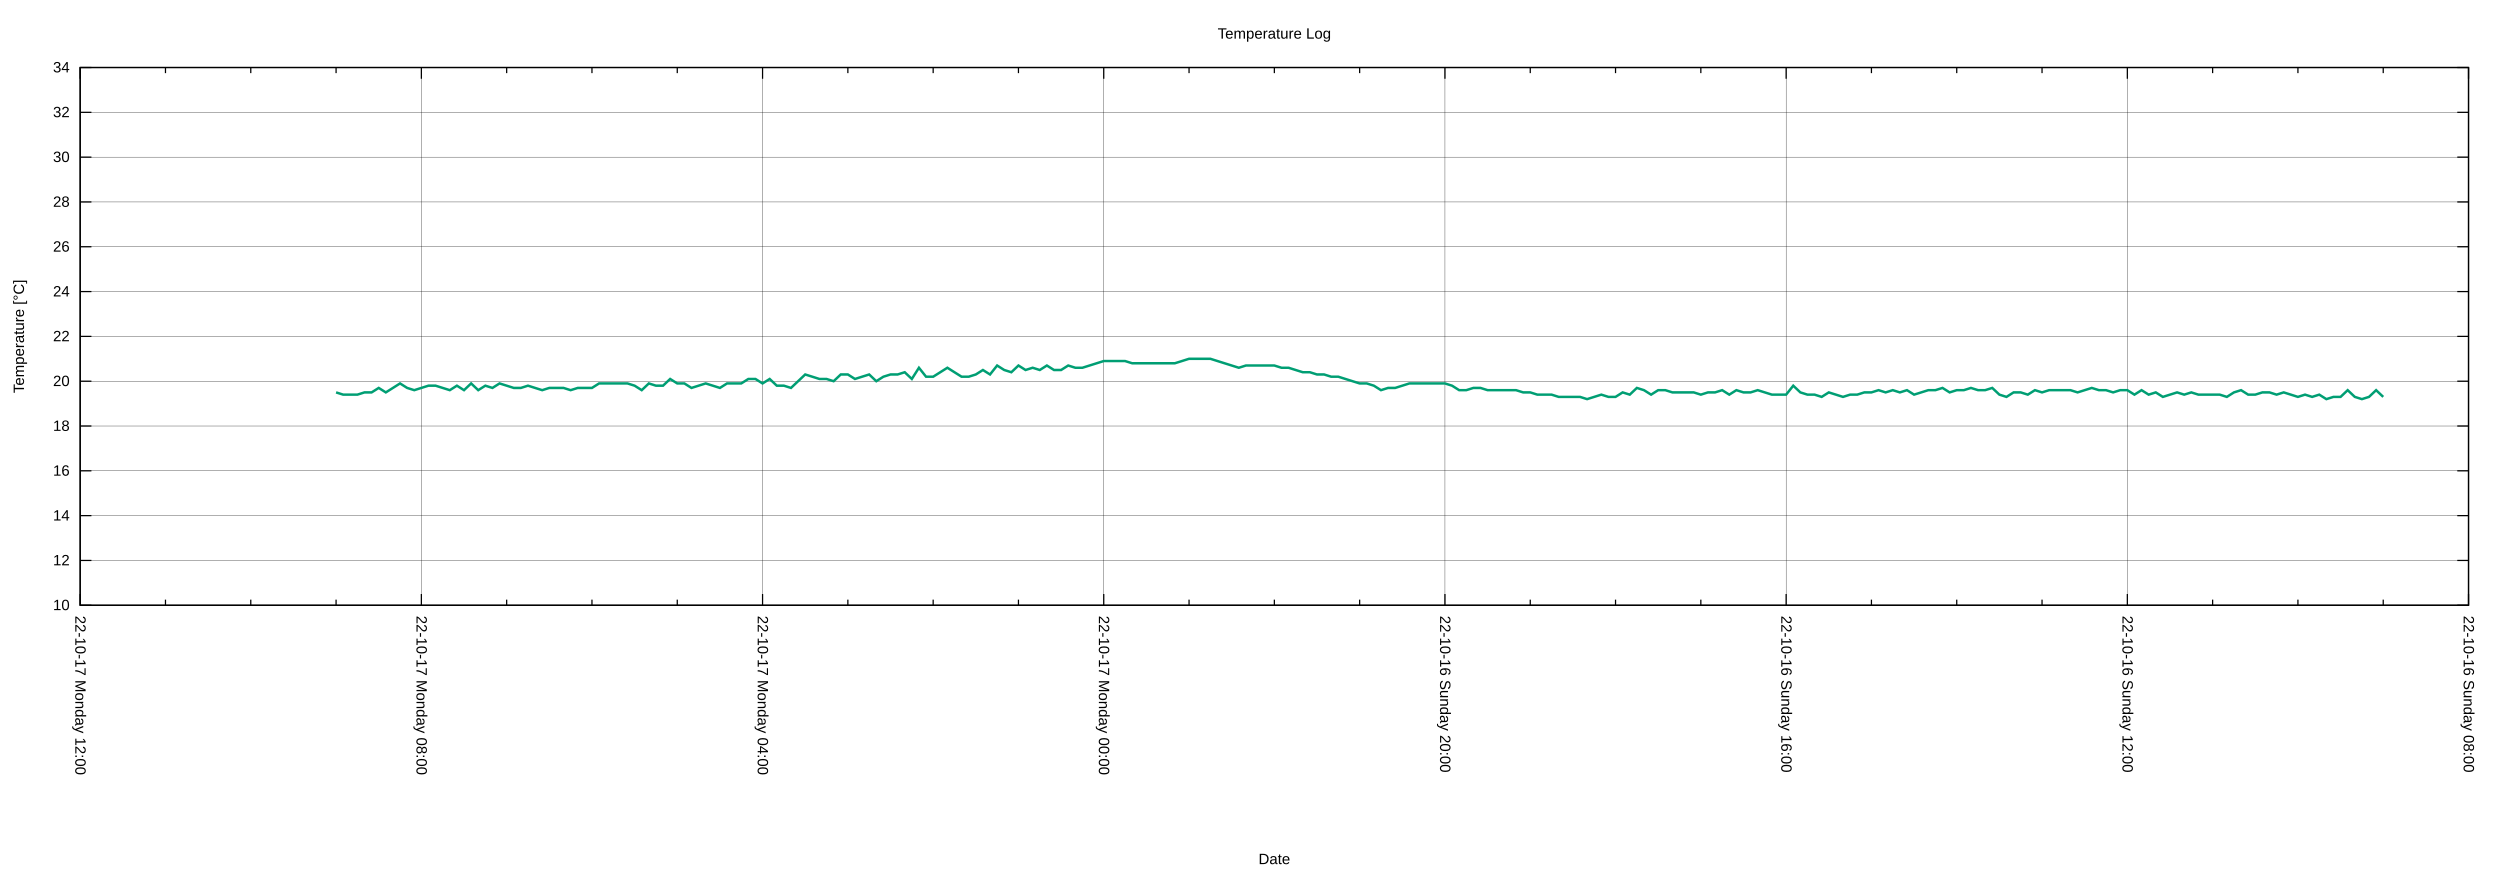
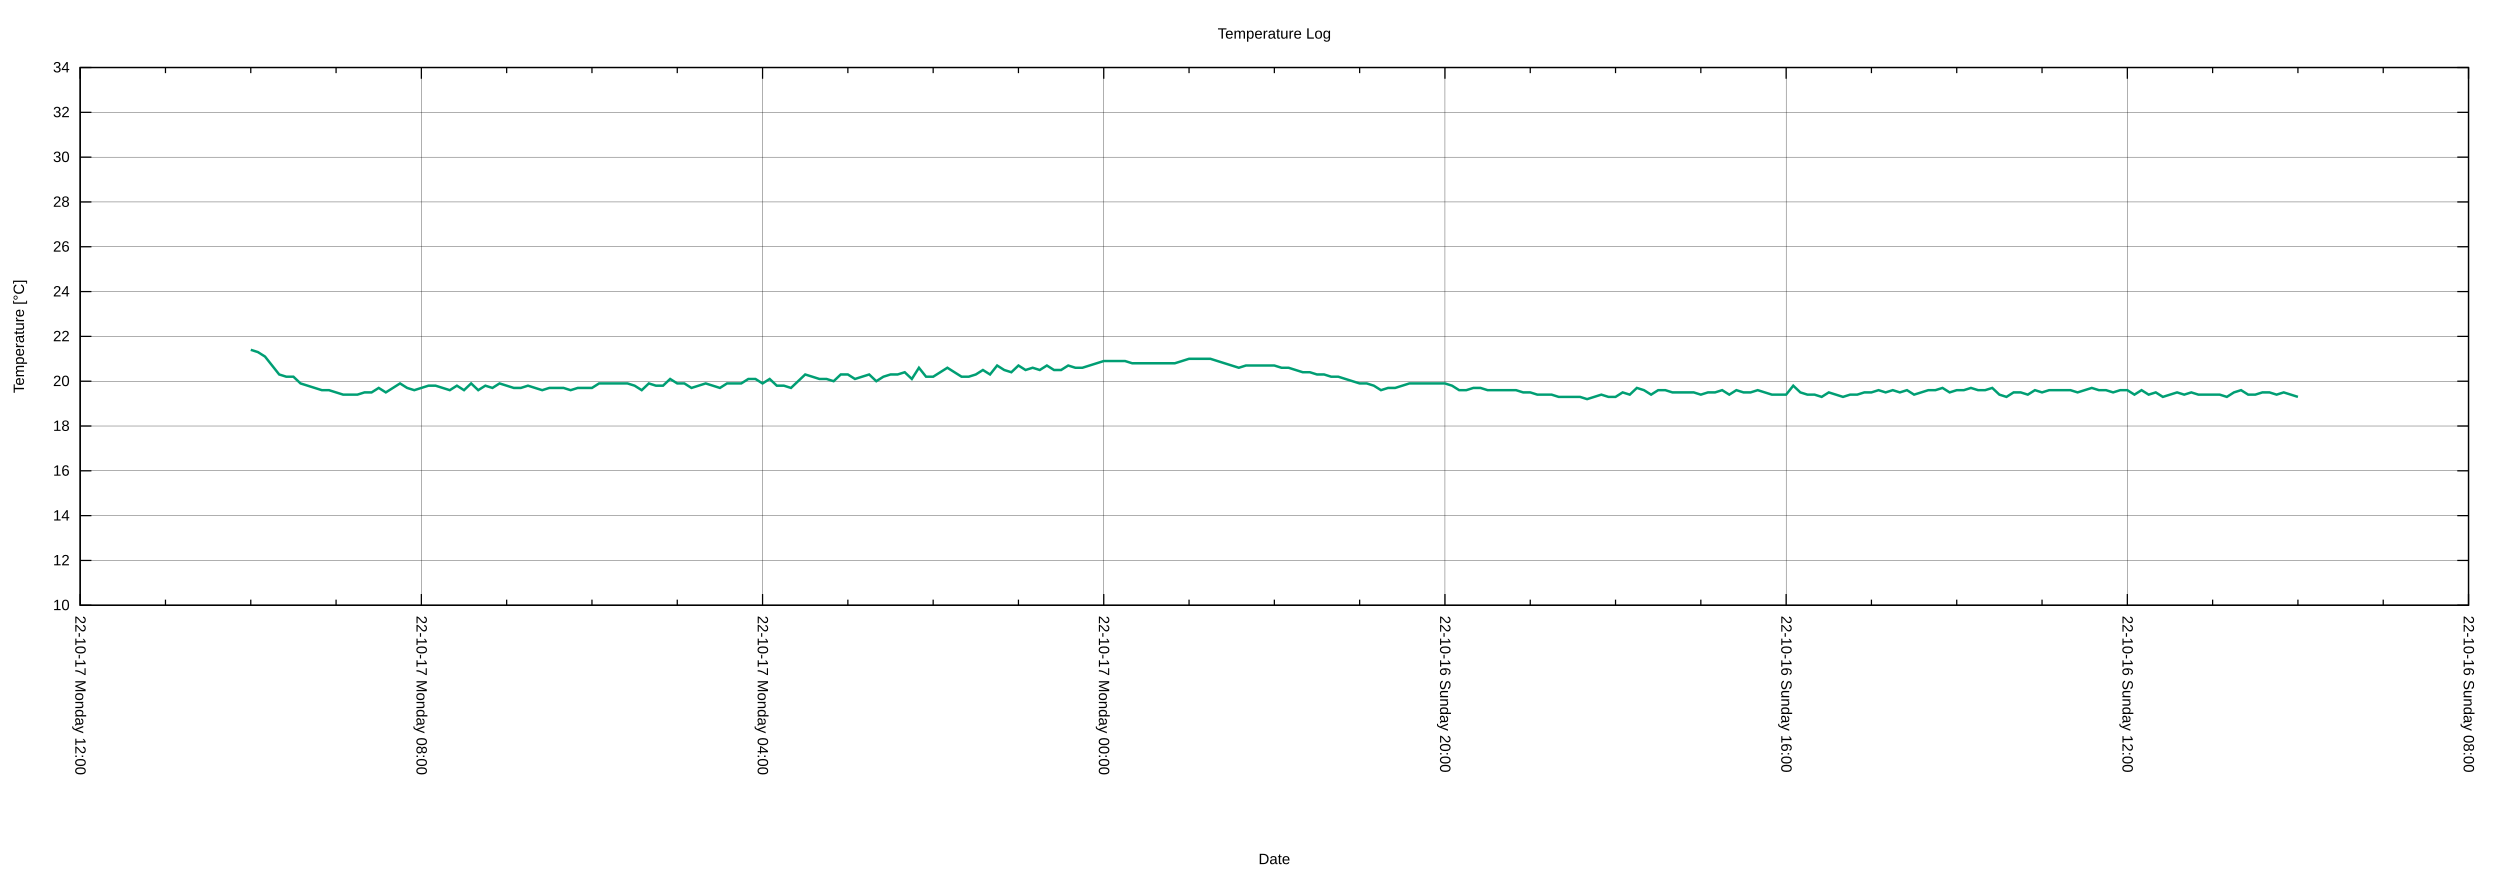
<svg xmlns="http://www.w3.org/2000/svg" xmlns:xlink="http://www.w3.org/1999/xlink" width="2000" height="700" viewBox="0 0 2000 700">
  <g id="gnuplot_canvas">
    <rect x="0" y="0" width="2000" height="700" fill="none" />
    <defs>
      <circle id="gpDot" r="0.5" stroke-width="0.5" stroke="currentColor" />
      <path id="gpPt0" stroke-width="0.222" stroke="currentColor" d="M-1,0 h2 M0,-1 v2" />
      <path id="gpPt1" stroke-width="0.222" stroke="currentColor" d="M-1,-1 L1,1 M1,-1 L-1,1" />
      <path id="gpPt2" stroke-width="0.222" stroke="currentColor" d="M-1,0 L1,0 M0,-1 L0,1 M-1,-1 L1,1 M-1,1 L1,-1" />
      <rect id="gpPt3" stroke-width="0.222" stroke="currentColor" x="-1" y="-1" width="2" height="2" />
      <rect id="gpPt4" stroke-width="0.222" stroke="currentColor" fill="currentColor" x="-1" y="-1" width="2" height="2" />
      <circle id="gpPt5" stroke-width="0.222" stroke="currentColor" cx="0" cy="0" r="1" />
      <use xlink:href="#gpPt5" id="gpPt6" fill="currentColor" stroke="none" />
      <path id="gpPt7" stroke-width="0.222" stroke="currentColor" d="M0,-1.33 L-1.33,0.67 L1.33,0.67 z" />
      <use xlink:href="#gpPt7" id="gpPt8" fill="currentColor" stroke="none" />
      <use xlink:href="#gpPt7" id="gpPt9" stroke="currentColor" transform="rotate(180)" />
      <use xlink:href="#gpPt9" id="gpPt10" fill="currentColor" stroke="none" />
      <use xlink:href="#gpPt3" id="gpPt11" stroke="currentColor" transform="rotate(45)" />
      <use xlink:href="#gpPt11" id="gpPt12" fill="currentColor" stroke="none" />
      <path id="gpPt13" stroke-width="0.222" stroke="currentColor" d="M0,1.330 L1.265,0.411 L0.782,-1.067 L-0.782,-1.076 L-1.265,0.411 z" />
      <use xlink:href="#gpPt13" id="gpPt14" fill="currentColor" stroke="none" />
      <filter id="textbox" filterUnits="objectBoundingBox" x="0" y="0" height="1" width="1">
        <feFlood flood-color="white" flood-opacity="1" result="bgnd" />
        <feComposite in="SourceGraphic" in2="bgnd" operator="atop" />
      </filter>
      <filter id="greybox" filterUnits="objectBoundingBox" x="0" y="0" height="1" width="1">
        <feFlood flood-color="lightgrey" flood-opacity="1" result="grey" />
        <feComposite in="SourceGraphic" in2="grey" operator="atop" />
      </filter>
    </defs>
    <g fill="none" color="white" stroke="currentColor" stroke-width="1.00" stroke-linecap="butt" stroke-linejoin="miter">
</g>
    <g fill="none" color="black" stroke="currentColor" stroke-width="1.00" stroke-linecap="butt" stroke-linejoin="miter">
</g>
    <g fill="none" color="black" stroke="black" stroke-width="0.25" stroke-linecap="butt" stroke-linejoin="miter">
</g>
    <g fill="none" color="black" stroke="currentColor" stroke-width="0.25" stroke-linecap="butt" stroke-linejoin="miter">
      <path stroke="black" class="gridline" d="M64.14,484.21 L1974.82,484.21  " />
    </g>
    <g fill="none" color="black" stroke="black" stroke-width="1.00" stroke-linecap="butt" stroke-linejoin="miter">
</g>
    <g fill="none" color="black" stroke="currentColor" stroke-width="1.00" stroke-linecap="butt" stroke-linejoin="miter">
      <path stroke="black" d="M64.14,484.21 L73.14,484.21 M1974.82,484.21 L1965.82,484.21  " />
      <g transform="translate(55.75,488.11)" stroke="none" fill="black" font-family="Arial" font-size="12.00" text-anchor="end">
        <text>
          <tspan font-family="Arial"> 10</tspan>
        </text>
      </g>
    </g>
    <g fill="none" color="black" stroke="currentColor" stroke-width="1.00" stroke-linecap="butt" stroke-linejoin="miter">
</g>
    <g fill="none" color="black" stroke="black" stroke-width="0.25" stroke-linecap="butt" stroke-linejoin="miter">
</g>
    <g fill="none" color="black" stroke="currentColor" stroke-width="0.25" stroke-linecap="butt" stroke-linejoin="miter">
      <path stroke="black" class="gridline" d="M64.14,448.36 L1974.82,448.36  " />
    </g>
    <g fill="none" color="black" stroke="black" stroke-width="1.00" stroke-linecap="butt" stroke-linejoin="miter">
</g>
    <g fill="none" color="black" stroke="currentColor" stroke-width="1.00" stroke-linecap="butt" stroke-linejoin="miter">
      <path stroke="black" d="M64.14,448.36 L73.14,448.36 M1974.82,448.36 L1965.82,448.36  " />
      <g transform="translate(55.75,452.26)" stroke="none" fill="black" font-family="Arial" font-size="12.00" text-anchor="end">
        <text>
          <tspan font-family="Arial"> 12</tspan>
        </text>
      </g>
    </g>
    <g fill="none" color="black" stroke="currentColor" stroke-width="1.00" stroke-linecap="butt" stroke-linejoin="miter">
</g>
    <g fill="none" color="black" stroke="black" stroke-width="0.25" stroke-linecap="butt" stroke-linejoin="miter">
</g>
    <g fill="none" color="black" stroke="currentColor" stroke-width="0.25" stroke-linecap="butt" stroke-linejoin="miter">
      <path stroke="black" class="gridline" d="M64.14,412.51 L1974.82,412.51  " />
    </g>
    <g fill="none" color="black" stroke="black" stroke-width="1.00" stroke-linecap="butt" stroke-linejoin="miter">
</g>
    <g fill="none" color="black" stroke="currentColor" stroke-width="1.00" stroke-linecap="butt" stroke-linejoin="miter">
      <path stroke="black" d="M64.14,412.51 L73.14,412.51 M1974.82,412.51 L1965.82,412.51  " />
      <g transform="translate(55.75,416.41)" stroke="none" fill="black" font-family="Arial" font-size="12.00" text-anchor="end">
        <text>
          <tspan font-family="Arial"> 14</tspan>
        </text>
      </g>
    </g>
    <g fill="none" color="black" stroke="currentColor" stroke-width="1.00" stroke-linecap="butt" stroke-linejoin="miter">
</g>
    <g fill="none" color="black" stroke="black" stroke-width="0.25" stroke-linecap="butt" stroke-linejoin="miter">
</g>
    <g fill="none" color="black" stroke="currentColor" stroke-width="0.25" stroke-linecap="butt" stroke-linejoin="miter">
      <path stroke="black" class="gridline" d="M64.14,376.66 L1974.82,376.66  " />
    </g>
    <g fill="none" color="black" stroke="black" stroke-width="1.00" stroke-linecap="butt" stroke-linejoin="miter">
</g>
    <g fill="none" color="black" stroke="currentColor" stroke-width="1.00" stroke-linecap="butt" stroke-linejoin="miter">
      <path stroke="black" d="M64.14,376.66 L73.14,376.66 M1974.82,376.66 L1965.82,376.66  " />
      <g transform="translate(55.75,380.56)" stroke="none" fill="black" font-family="Arial" font-size="12.00" text-anchor="end">
        <text>
          <tspan font-family="Arial"> 16</tspan>
        </text>
      </g>
    </g>
    <g fill="none" color="black" stroke="currentColor" stroke-width="1.00" stroke-linecap="butt" stroke-linejoin="miter">
</g>
    <g fill="none" color="black" stroke="black" stroke-width="0.25" stroke-linecap="butt" stroke-linejoin="miter">
</g>
    <g fill="none" color="black" stroke="currentColor" stroke-width="0.25" stroke-linecap="butt" stroke-linejoin="miter">
      <path stroke="black" class="gridline" d="M64.14,340.81 L1974.82,340.81  " />
    </g>
    <g fill="none" color="black" stroke="black" stroke-width="1.00" stroke-linecap="butt" stroke-linejoin="miter">
</g>
    <g fill="none" color="black" stroke="currentColor" stroke-width="1.00" stroke-linecap="butt" stroke-linejoin="miter">
      <path stroke="black" d="M64.14,340.81 L73.14,340.81 M1974.82,340.81 L1965.82,340.81  " />
      <g transform="translate(55.75,344.71)" stroke="none" fill="black" font-family="Arial" font-size="12.00" text-anchor="end">
        <text>
          <tspan font-family="Arial"> 18</tspan>
        </text>
      </g>
    </g>
    <g fill="none" color="black" stroke="currentColor" stroke-width="1.00" stroke-linecap="butt" stroke-linejoin="miter">
</g>
    <g fill="none" color="black" stroke="black" stroke-width="0.25" stroke-linecap="butt" stroke-linejoin="miter">
</g>
    <g fill="none" color="black" stroke="currentColor" stroke-width="0.25" stroke-linecap="butt" stroke-linejoin="miter">
      <path stroke="black" class="gridline" d="M64.14,304.96 L1974.82,304.96  " />
    </g>
    <g fill="none" color="black" stroke="black" stroke-width="1.00" stroke-linecap="butt" stroke-linejoin="miter">
</g>
    <g fill="none" color="black" stroke="currentColor" stroke-width="1.00" stroke-linecap="butt" stroke-linejoin="miter">
      <path stroke="black" d="M64.14,304.96 L73.14,304.96 M1974.82,304.96 L1965.82,304.96  " />
      <g transform="translate(55.75,308.86)" stroke="none" fill="black" font-family="Arial" font-size="12.00" text-anchor="end">
        <text>
          <tspan font-family="Arial"> 20</tspan>
        </text>
      </g>
    </g>
    <g fill="none" color="black" stroke="currentColor" stroke-width="1.00" stroke-linecap="butt" stroke-linejoin="miter">
</g>
    <g fill="none" color="black" stroke="black" stroke-width="0.25" stroke-linecap="butt" stroke-linejoin="miter">
</g>
    <g fill="none" color="black" stroke="currentColor" stroke-width="0.25" stroke-linecap="butt" stroke-linejoin="miter">
      <path stroke="black" class="gridline" d="M64.14,269.11 L1974.82,269.11  " />
    </g>
    <g fill="none" color="black" stroke="black" stroke-width="1.00" stroke-linecap="butt" stroke-linejoin="miter">
</g>
    <g fill="none" color="black" stroke="currentColor" stroke-width="1.00" stroke-linecap="butt" stroke-linejoin="miter">
      <path stroke="black" d="M64.14,269.11 L73.14,269.11 M1974.82,269.11 L1965.82,269.11  " />
      <g transform="translate(55.75,273.01)" stroke="none" fill="black" font-family="Arial" font-size="12.00" text-anchor="end">
        <text>
          <tspan font-family="Arial"> 22</tspan>
        </text>
      </g>
    </g>
    <g fill="none" color="black" stroke="currentColor" stroke-width="1.00" stroke-linecap="butt" stroke-linejoin="miter">
</g>
    <g fill="none" color="black" stroke="black" stroke-width="0.25" stroke-linecap="butt" stroke-linejoin="miter">
</g>
    <g fill="none" color="black" stroke="currentColor" stroke-width="0.25" stroke-linecap="butt" stroke-linejoin="miter">
      <path stroke="black" class="gridline" d="M64.14,233.26 L1974.82,233.26  " />
    </g>
    <g fill="none" color="black" stroke="black" stroke-width="1.00" stroke-linecap="butt" stroke-linejoin="miter">
</g>
    <g fill="none" color="black" stroke="currentColor" stroke-width="1.00" stroke-linecap="butt" stroke-linejoin="miter">
      <path stroke="black" d="M64.14,233.26 L73.14,233.26 M1974.82,233.26 L1965.82,233.26  " />
      <g transform="translate(55.75,237.16)" stroke="none" fill="black" font-family="Arial" font-size="12.00" text-anchor="end">
        <text>
          <tspan font-family="Arial"> 24</tspan>
        </text>
      </g>
    </g>
    <g fill="none" color="black" stroke="currentColor" stroke-width="1.00" stroke-linecap="butt" stroke-linejoin="miter">
</g>
    <g fill="none" color="black" stroke="black" stroke-width="0.25" stroke-linecap="butt" stroke-linejoin="miter">
</g>
    <g fill="none" color="black" stroke="currentColor" stroke-width="0.25" stroke-linecap="butt" stroke-linejoin="miter">
      <path stroke="black" class="gridline" d="M64.14,197.41 L1974.82,197.41  " />
    </g>
    <g fill="none" color="black" stroke="black" stroke-width="1.00" stroke-linecap="butt" stroke-linejoin="miter">
</g>
    <g fill="none" color="black" stroke="currentColor" stroke-width="1.00" stroke-linecap="butt" stroke-linejoin="miter">
      <path stroke="black" d="M64.14,197.41 L73.14,197.41 M1974.82,197.41 L1965.82,197.41  " />
      <g transform="translate(55.75,201.31)" stroke="none" fill="black" font-family="Arial" font-size="12.00" text-anchor="end">
        <text>
          <tspan font-family="Arial"> 26</tspan>
        </text>
      </g>
    </g>
    <g fill="none" color="black" stroke="currentColor" stroke-width="1.00" stroke-linecap="butt" stroke-linejoin="miter">
</g>
    <g fill="none" color="black" stroke="black" stroke-width="0.25" stroke-linecap="butt" stroke-linejoin="miter">
</g>
    <g fill="none" color="black" stroke="currentColor" stroke-width="0.25" stroke-linecap="butt" stroke-linejoin="miter">
      <path stroke="black" class="gridline" d="M64.14,161.56 L1974.82,161.56  " />
    </g>
    <g fill="none" color="black" stroke="black" stroke-width="1.00" stroke-linecap="butt" stroke-linejoin="miter">
</g>
    <g fill="none" color="black" stroke="currentColor" stroke-width="1.00" stroke-linecap="butt" stroke-linejoin="miter">
      <path stroke="black" d="M64.14,161.56 L73.14,161.56 M1974.82,161.56 L1965.82,161.56  " />
      <g transform="translate(55.75,165.46)" stroke="none" fill="black" font-family="Arial" font-size="12.00" text-anchor="end">
        <text>
          <tspan font-family="Arial"> 28</tspan>
        </text>
      </g>
    </g>
    <g fill="none" color="black" stroke="currentColor" stroke-width="1.00" stroke-linecap="butt" stroke-linejoin="miter">
</g>
    <g fill="none" color="black" stroke="black" stroke-width="0.25" stroke-linecap="butt" stroke-linejoin="miter">
</g>
    <g fill="none" color="black" stroke="currentColor" stroke-width="0.25" stroke-linecap="butt" stroke-linejoin="miter">
      <path stroke="black" class="gridline" d="M64.14,125.71 L1974.82,125.71  " />
    </g>
    <g fill="none" color="black" stroke="black" stroke-width="1.00" stroke-linecap="butt" stroke-linejoin="miter">
</g>
    <g fill="none" color="black" stroke="currentColor" stroke-width="1.00" stroke-linecap="butt" stroke-linejoin="miter">
      <path stroke="black" d="M64.14,125.71 L73.14,125.71 M1974.82,125.71 L1965.82,125.71  " />
      <g transform="translate(55.75,129.61)" stroke="none" fill="black" font-family="Arial" font-size="12.00" text-anchor="end">
        <text>
          <tspan font-family="Arial"> 30</tspan>
        </text>
      </g>
    </g>
    <g fill="none" color="black" stroke="currentColor" stroke-width="1.00" stroke-linecap="butt" stroke-linejoin="miter">
</g>
    <g fill="none" color="black" stroke="black" stroke-width="0.25" stroke-linecap="butt" stroke-linejoin="miter">
</g>
    <g fill="none" color="black" stroke="currentColor" stroke-width="0.25" stroke-linecap="butt" stroke-linejoin="miter">
      <path stroke="black" class="gridline" d="M64.14,89.86 L1974.82,89.86  " />
    </g>
    <g fill="none" color="black" stroke="black" stroke-width="1.00" stroke-linecap="butt" stroke-linejoin="miter">
</g>
    <g fill="none" color="black" stroke="currentColor" stroke-width="1.00" stroke-linecap="butt" stroke-linejoin="miter">
      <path stroke="black" d="M64.14,89.86 L73.14,89.86 M1974.82,89.86 L1965.82,89.86  " />
      <g transform="translate(55.75,93.76)" stroke="none" fill="black" font-family="Arial" font-size="12.00" text-anchor="end">
        <text>
          <tspan font-family="Arial"> 32</tspan>
        </text>
      </g>
    </g>
    <g fill="none" color="black" stroke="currentColor" stroke-width="1.00" stroke-linecap="butt" stroke-linejoin="miter">
</g>
    <g fill="none" color="black" stroke="black" stroke-width="0.25" stroke-linecap="butt" stroke-linejoin="miter">
</g>
    <g fill="none" color="black" stroke="currentColor" stroke-width="0.25" stroke-linecap="butt" stroke-linejoin="miter">
      <path stroke="black" class="gridline" d="M64.14,54.01 L1974.82,54.01  " />
    </g>
    <g fill="none" color="black" stroke="black" stroke-width="1.00" stroke-linecap="butt" stroke-linejoin="miter">
</g>
    <g fill="none" color="black" stroke="currentColor" stroke-width="1.00" stroke-linecap="butt" stroke-linejoin="miter">
      <path stroke="black" d="M64.14,54.01 L73.14,54.01 M1974.82,54.01 L1965.82,54.01  " />
      <g transform="translate(55.75,57.91)" stroke="none" fill="black" font-family="Arial" font-size="12.00" text-anchor="end">
        <text>
          <tspan font-family="Arial"> 34</tspan>
        </text>
      </g>
    </g>
    <g fill="none" color="black" stroke="currentColor" stroke-width="1.00" stroke-linecap="butt" stroke-linejoin="miter">
</g>
    <g fill="none" color="black" stroke="black" stroke-width="0.25" stroke-linecap="butt" stroke-linejoin="miter">
</g>
    <g fill="none" color="black" stroke="currentColor" stroke-width="0.25" stroke-linecap="butt" stroke-linejoin="miter">
      <path stroke="black" class="gridline" d="M1974.82,484.21 L1974.82,54.01  " />
    </g>
    <g fill="none" color="black" stroke="black" stroke-width="1.00" stroke-linecap="butt" stroke-linejoin="miter">
</g>
    <g fill="none" color="black" stroke="currentColor" stroke-width="1.00" stroke-linecap="butt" stroke-linejoin="miter">
      <path stroke="black" d="M1974.82,484.21 L1974.82,475.21 M1974.82,54.01 L1974.82,63.01  " />
      <g transform="translate(1970.92,492.60) rotate(90)" stroke="none" fill="black" font-family="Arial" font-size="12.00" text-anchor="start">
        <text>
          <tspan font-family="Arial">22-10-16 Sunday 08:00</tspan>
        </text>
      </g>
    </g>
    <g fill="none" color="black" stroke="currentColor" stroke-width="1.00" stroke-linecap="butt" stroke-linejoin="miter">
      <path stroke="black" d="M1906.58,484.21 L1906.58,479.71 M1906.58,54.01 L1906.58,58.51 M1838.34,484.21 L1838.34,479.71 M1838.34,54.01 L1838.34,58.51   M1770.10,484.21 L1770.10,479.71 M1770.10,54.01 L1770.10,58.51  " />
    </g>
    <g fill="none" color="black" stroke="black" stroke-width="0.25" stroke-linecap="butt" stroke-linejoin="miter">
</g>
    <g fill="none" color="black" stroke="currentColor" stroke-width="0.25" stroke-linecap="butt" stroke-linejoin="miter">
      <path stroke="black" class="gridline" d="M1701.87,484.21 L1701.87,54.01  " />
    </g>
    <g fill="none" color="black" stroke="black" stroke-width="1.00" stroke-linecap="butt" stroke-linejoin="miter">
</g>
    <g fill="none" color="black" stroke="currentColor" stroke-width="1.00" stroke-linecap="butt" stroke-linejoin="miter">
      <path stroke="black" d="M1701.87,484.21 L1701.87,475.21 M1701.87,54.01 L1701.87,63.01  " />
      <g transform="translate(1697.97,492.60) rotate(90)" stroke="none" fill="black" font-family="Arial" font-size="12.00" text-anchor="start">
        <text>
          <tspan font-family="Arial">22-10-16 Sunday 12:00</tspan>
        </text>
      </g>
    </g>
    <g fill="none" color="black" stroke="currentColor" stroke-width="1.00" stroke-linecap="butt" stroke-linejoin="miter">
      <path stroke="black" d="M1633.63,484.21 L1633.63,479.71 M1633.63,54.01 L1633.63,58.51 M1565.39,484.21 L1565.39,479.71 M1565.39,54.01 L1565.39,58.51   M1497.15,484.21 L1497.15,479.71 M1497.15,54.01 L1497.15,58.51  " />
    </g>
    <g fill="none" color="black" stroke="black" stroke-width="0.25" stroke-linecap="butt" stroke-linejoin="miter">
</g>
    <g fill="none" color="black" stroke="currentColor" stroke-width="0.25" stroke-linecap="butt" stroke-linejoin="miter">
      <path stroke="black" class="gridline" d="M1428.91,484.21 L1428.91,54.01  " />
    </g>
    <g fill="none" color="black" stroke="black" stroke-width="1.00" stroke-linecap="butt" stroke-linejoin="miter">
</g>
    <g fill="none" color="black" stroke="currentColor" stroke-width="1.00" stroke-linecap="butt" stroke-linejoin="miter">
      <path stroke="black" d="M1428.91,484.21 L1428.91,475.21 M1428.91,54.01 L1428.91,63.01  " />
      <g transform="translate(1425.01,492.60) rotate(90)" stroke="none" fill="black" font-family="Arial" font-size="12.00" text-anchor="start">
        <text>
          <tspan font-family="Arial">22-10-16 Sunday 16:00</tspan>
        </text>
      </g>
    </g>
    <g fill="none" color="black" stroke="currentColor" stroke-width="1.00" stroke-linecap="butt" stroke-linejoin="miter">
      <path stroke="black" d="M1360.67,484.21 L1360.67,479.71 M1360.67,54.01 L1360.67,58.51 M1292.43,484.21 L1292.43,479.71 M1292.43,54.01 L1292.43,58.51   M1224.20,484.21 L1224.20,479.71 M1224.20,54.01 L1224.20,58.51  " />
    </g>
    <g fill="none" color="black" stroke="black" stroke-width="0.25" stroke-linecap="butt" stroke-linejoin="miter">
</g>
    <g fill="none" color="black" stroke="currentColor" stroke-width="0.25" stroke-linecap="butt" stroke-linejoin="miter">
      <path stroke="black" class="gridline" d="M1155.96,484.21 L1155.96,54.01  " />
    </g>
    <g fill="none" color="black" stroke="black" stroke-width="1.00" stroke-linecap="butt" stroke-linejoin="miter">
</g>
    <g fill="none" color="black" stroke="currentColor" stroke-width="1.00" stroke-linecap="butt" stroke-linejoin="miter">
      <path stroke="black" d="M1155.96,484.21 L1155.96,475.21 M1155.96,54.01 L1155.96,63.01  " />
      <g transform="translate(1152.06,492.60) rotate(90)" stroke="none" fill="black" font-family="Arial" font-size="12.00" text-anchor="start">
        <text>
          <tspan font-family="Arial">22-10-16 Sunday 20:00</tspan>
        </text>
      </g>
    </g>
    <g fill="none" color="black" stroke="currentColor" stroke-width="1.00" stroke-linecap="butt" stroke-linejoin="miter">
      <path stroke="black" d="M1087.72,484.21 L1087.72,479.71 M1087.72,54.01 L1087.72,58.51 M1019.48,484.21 L1019.48,479.71 M1019.48,54.01 L1019.48,58.51   M951.24,484.21 L951.24,479.71 M951.24,54.01 L951.24,58.51  " />
    </g>
    <g fill="none" color="black" stroke="black" stroke-width="0.25" stroke-linecap="butt" stroke-linejoin="miter">
</g>
    <g fill="none" color="black" stroke="currentColor" stroke-width="0.25" stroke-linecap="butt" stroke-linejoin="miter">
      <path stroke="black" class="gridline" d="M883.00,484.21 L883.00,54.01  " />
    </g>
    <g fill="none" color="black" stroke="black" stroke-width="1.00" stroke-linecap="butt" stroke-linejoin="miter">
</g>
    <g fill="none" color="black" stroke="currentColor" stroke-width="1.00" stroke-linecap="butt" stroke-linejoin="miter">
      <path stroke="black" d="M883.00,484.21 L883.00,475.21 M883.00,54.01 L883.00,63.01  " />
      <g transform="translate(879.10,492.60) rotate(90)" stroke="none" fill="black" font-family="Arial" font-size="12.00" text-anchor="start">
        <text>
          <tspan font-family="Arial">22-10-17 Monday 00:00</tspan>
        </text>
      </g>
    </g>
    <g fill="none" color="black" stroke="currentColor" stroke-width="1.00" stroke-linecap="butt" stroke-linejoin="miter">
      <path stroke="black" d="M814.76,484.21 L814.76,479.71 M814.76,54.01 L814.76,58.51 M746.53,484.21 L746.53,479.71 M746.53,54.01 L746.53,58.51   M678.29,484.21 L678.29,479.71 M678.29,54.01 L678.29,58.51  " />
    </g>
    <g fill="none" color="black" stroke="black" stroke-width="0.25" stroke-linecap="butt" stroke-linejoin="miter">
</g>
    <g fill="none" color="black" stroke="currentColor" stroke-width="0.25" stroke-linecap="butt" stroke-linejoin="miter">
      <path stroke="black" class="gridline" d="M610.05,484.21 L610.05,54.01  " />
    </g>
    <g fill="none" color="black" stroke="black" stroke-width="1.00" stroke-linecap="butt" stroke-linejoin="miter">
</g>
    <g fill="none" color="black" stroke="currentColor" stroke-width="1.00" stroke-linecap="butt" stroke-linejoin="miter">
      <path stroke="black" d="M610.05,484.21 L610.05,475.21 M610.05,54.01 L610.05,63.01  " />
      <g transform="translate(606.15,492.60) rotate(90)" stroke="none" fill="black" font-family="Arial" font-size="12.00" text-anchor="start">
        <text>
          <tspan font-family="Arial">22-10-17 Monday 04:00</tspan>
        </text>
      </g>
    </g>
    <g fill="none" color="black" stroke="currentColor" stroke-width="1.00" stroke-linecap="butt" stroke-linejoin="miter">
      <path stroke="black" d="M541.81,484.21 L541.81,479.71 M541.81,54.01 L541.81,58.51 M473.57,484.21 L473.57,479.71 M473.57,54.01 L473.57,58.51   M405.33,484.21 L405.33,479.71 M405.33,54.01 L405.33,58.51  " />
    </g>
    <g fill="none" color="black" stroke="black" stroke-width="0.25" stroke-linecap="butt" stroke-linejoin="miter">
</g>
    <g fill="none" color="black" stroke="currentColor" stroke-width="0.25" stroke-linecap="butt" stroke-linejoin="miter">
      <path stroke="black" class="gridline" d="M337.09,484.21 L337.09,54.01  " />
    </g>
    <g fill="none" color="black" stroke="black" stroke-width="1.00" stroke-linecap="butt" stroke-linejoin="miter">
</g>
    <g fill="none" color="black" stroke="currentColor" stroke-width="1.00" stroke-linecap="butt" stroke-linejoin="miter">
      <path stroke="black" d="M337.09,484.21 L337.09,475.21 M337.09,54.01 L337.09,63.01  " />
      <g transform="translate(333.19,492.60) rotate(90)" stroke="none" fill="black" font-family="Arial" font-size="12.00" text-anchor="start">
        <text>
          <tspan font-family="Arial">22-10-17 Monday 08:00</tspan>
        </text>
      </g>
    </g>
    <g fill="none" color="black" stroke="currentColor" stroke-width="1.00" stroke-linecap="butt" stroke-linejoin="miter">
      <path stroke="black" d="M268.86,484.21 L268.86,479.71 M268.86,54.01 L268.86,58.51 M200.62,484.21 L200.62,479.71 M200.62,54.01 L200.62,58.51   M132.38,484.21 L132.38,479.71 M132.38,54.01 L132.38,58.51  " />
    </g>
    <g fill="none" color="black" stroke="black" stroke-width="0.25" stroke-linecap="butt" stroke-linejoin="miter">
</g>
    <g fill="none" color="black" stroke="currentColor" stroke-width="0.25" stroke-linecap="butt" stroke-linejoin="miter">
      <path stroke="black" class="gridline" d="M64.14,484.21 L64.14,54.01  " />
    </g>
    <g fill="none" color="black" stroke="black" stroke-width="1.00" stroke-linecap="butt" stroke-linejoin="miter">
</g>
    <g fill="none" color="black" stroke="currentColor" stroke-width="1.00" stroke-linecap="butt" stroke-linejoin="miter">
      <path stroke="black" d="M64.14,484.21 L64.14,475.21 M64.14,54.01 L64.14,63.01  " />
      <g transform="translate(60.24,492.60) rotate(90)" stroke="none" fill="black" font-family="Arial" font-size="12.00" text-anchor="start">
        <text>
          <tspan font-family="Arial">22-10-17 Monday 12:00</tspan>
        </text>
      </g>
    </g>
    <g fill="none" color="black" stroke="currentColor" stroke-width="1.00" stroke-linecap="butt" stroke-linejoin="miter">
</g>
    <g fill="none" color="black" stroke="currentColor" stroke-width="1.00" stroke-linecap="butt" stroke-linejoin="miter">
      <path stroke="black" d="M64.14,54.01 L64.14,484.21 L1974.82,484.21 L1974.82,54.01 L64.14,54.01 Z  " />
    </g>
    <g fill="none" color="black" stroke="currentColor" stroke-width="1.00" stroke-linecap="butt" stroke-linejoin="miter">
      <g transform="translate(19.18,269.11) rotate(270)" stroke="none" fill="black" font-family="Arial" font-size="12.00" text-anchor="middle">
        <text>
          <tspan font-family="Arial">Temperature [°C]</tspan>
        </text>
      </g>
    </g>
    <g fill="none" color="black" stroke="currentColor" stroke-width="1.00" stroke-linecap="butt" stroke-linejoin="miter">
      <g transform="translate(1019.48,691.30)" stroke="none" fill="black" font-family="Arial" font-size="12.00" text-anchor="middle">
        <text>
          <tspan font-family="Arial">Date</tspan>
        </text>
      </g>
    </g>
    <g fill="none" color="black" stroke="currentColor" stroke-width="1.00" stroke-linecap="butt" stroke-linejoin="miter">
</g>
    <g id="gnuplot_plot_1">
      <g fill="none" color="white" stroke="currentColor" stroke-width="2.00" stroke-linecap="butt" stroke-linejoin="miter">
</g>
      <g fill="none" color="black" stroke="currentColor" stroke-width="2.00" stroke-linecap="butt" stroke-linejoin="miter">
-         <path stroke="rgb(  0, 158, 115)" d="M268.86,313.92 L274.54,315.71 L280.23,315.71 L285.92,315.71 L291.60,313.92 L297.29,313.92 L302.98,310.34 L308.66,313.92   L314.35,310.34 L320.03,306.75 L325.72,310.34 L331.41,312.13 L337.09,310.34 L342.78,308.54 L348.47,308.54 L354.15,310.34   L359.84,312.13 L365.53,308.54 L371.21,312.13 L376.90,306.75 L382.59,312.13 L388.27,308.54 L393.96,310.34 L399.65,306.75   L405.33,308.54 L411.02,310.34 L416.71,310.34 L422.39,308.54 L428.08,310.34 L433.77,312.13 L439.45,310.34 L445.14,310.34   L450.83,310.34 L456.51,312.13 L462.20,310.34 L467.88,310.34 L473.57,310.34 L479.26,306.75 L484.94,306.75 L490.63,306.75   L496.32,306.75 L502.00,306.75 L507.69,308.54 L513.38,312.13 L519.06,306.75 L524.75,308.54 L530.44,308.54 L536.12,303.17   L541.81,306.75 L547.50,306.75 L553.18,310.34 L558.87,308.54 L564.56,306.75 L570.24,308.54 L575.93,310.34 L581.62,306.75   L587.30,306.75 L592.99,306.75 L598.68,303.17 L604.36,303.17 L610.05,306.75 L615.74,303.17 L621.42,308.54 L627.11,308.54   L632.79,310.34 L638.48,304.96 L644.17,299.58 L649.85,301.37 L655.54,303.17 L661.23,303.17 L666.91,304.96 L672.60,299.58   L678.29,299.58 L683.97,303.17 L689.66,301.37 L695.35,299.58 L701.03,304.96 L706.72,301.37 L712.41,299.58 L718.09,299.58   L723.78,297.79 L729.47,303.17 L735.15,294.20 L740.84,301.37 L746.53,301.37 L752.21,297.79 L757.90,294.20 L763.59,297.79   L769.27,301.37 L774.96,301.37 L780.65,299.58 L786.33,296.00 L792.02,299.58 L797.70,292.41 L803.39,296.00 L809.08,297.79   L814.76,292.41 L820.45,296.00 L826.14,294.20 L831.82,296.00 L837.51,292.41 L843.20,296.00 L848.88,296.00 L854.57,292.41   L860.26,294.20 L865.94,294.20 L871.63,292.41 L877.32,290.62 L883.00,288.83 L888.69,288.83 L894.38,288.83 L900.06,288.83   L905.75,290.62 L911.44,290.62 L917.12,290.62 L922.81,290.62 L928.50,290.62 L934.18,290.62 L939.87,290.62 L945.55,288.83   L951.24,287.03 L956.93,287.03 L962.61,287.03 L968.30,287.03 L973.99,288.83 L979.67,290.62 L985.36,292.41 L991.05,294.20   L996.73,292.41 L1002.42,292.41 L1008.11,292.41 L1013.79,292.41 L1019.48,292.41 L1025.17,294.20 L1030.85,294.20 L1036.54,296.00   L1042.23,297.79 L1047.91,297.79 L1053.60,299.58 L1059.29,299.58 L1064.97,301.37 L1070.66,301.37 L1076.35,303.17 L1082.03,304.96   L1087.72,306.75 L1093.41,306.75 L1099.09,308.54 L1104.78,312.13 L1110.46,310.34 L1116.15,310.34 L1121.84,308.54 L1127.52,306.75   L1133.21,306.75 L1138.90,306.75 L1144.58,306.75 L1150.27,306.75 L1155.96,306.75 L1161.64,308.54 L1167.33,312.13 L1173.02,312.13   L1178.70,310.34 L1184.39,310.34 L1190.08,312.13 L1195.76,312.13 L1201.45,312.13 L1207.14,312.13 L1212.82,312.13 L1218.51,313.92   L1224.20,313.92 L1229.88,315.71 L1235.57,315.71 L1241.26,315.71 L1246.94,317.51 L1252.63,317.51 L1258.32,317.51 L1264.00,317.51   L1269.69,319.30 L1275.37,317.51 L1281.06,315.71 L1286.75,317.51 L1292.43,317.51 L1298.12,313.92 L1303.81,315.71 L1309.49,310.34   L1315.18,312.13 L1320.87,315.71 L1326.55,312.13 L1332.24,312.13 L1337.93,313.92 L1343.61,313.92 L1349.30,313.92 L1354.99,313.92   L1360.67,315.71 L1366.36,313.92 L1372.05,313.92 L1377.73,312.13 L1383.42,315.71 L1389.11,312.13 L1394.79,313.92 L1400.48,313.92   L1406.17,312.13 L1411.85,313.92 L1417.54,315.71 L1423.22,315.71 L1428.91,315.71 L1434.60,308.54 L1440.28,313.92 L1445.97,315.71   L1451.66,315.71 L1457.34,317.51 L1463.03,313.92 L1468.72,315.71 L1474.40,317.51 L1480.09,315.71 L1485.78,315.71 L1491.46,313.92   L1497.15,313.92 L1502.84,312.13 L1508.52,313.92 L1514.21,312.13 L1519.90,313.92 L1525.58,312.13 L1531.27,315.71 L1536.96,313.92   L1542.64,312.13 L1548.33,312.13 L1554.02,310.34 L1559.70,313.92 L1565.39,312.13 L1571.08,312.13 L1576.76,310.34 L1582.45,312.13   L1588.13,312.13 L1593.82,310.34 L1599.51,315.71 L1605.19,317.51 L1610.88,313.92 L1616.57,313.92 L1622.25,315.71 L1627.94,312.13   L1633.63,313.92 L1639.31,312.13 L1645.00,312.13 L1650.69,312.13 L1656.37,312.13 L1662.06,313.92 L1667.75,312.13 L1673.43,310.34   L1679.12,312.13 L1684.81,312.13 L1690.49,313.92 L1696.18,312.13 L1701.87,312.13 L1707.55,315.71 L1713.24,312.13 L1718.93,315.71   L1724.61,313.92 L1730.30,317.51 L1735.99,315.71 L1741.67,313.92 L1747.36,315.71 L1753.04,313.92 L1758.73,315.71 L1764.42,315.71   L1770.10,315.71 L1775.79,315.71 L1781.48,317.51 L1787.16,313.92 L1792.85,312.13 L1798.54,315.71 L1804.22,315.71 L1809.91,313.92   L1815.60,313.92 L1821.28,315.71 L1826.97,313.92 L1832.66,315.71 L1838.34,317.51 L1844.03,315.71 L1849.72,317.51 L1855.40,315.71   L1861.09,319.30 L1866.78,317.51 L1872.46,317.51 L1878.15,312.13 L1883.84,317.51 L1889.52,319.30 L1895.21,317.51 L1900.89,312.13   L1906.58,317.51  " />
+         <path stroke="rgb(  0, 158, 115)" d="M200.62,279.86 L206.30,281.66 L211.99,285.24 L217.68,292.41 L223.36,299.58 L229.05,301.37 L234.74,301.37 L240.42,306.75   L246.11,308.54 L251.80,310.34 L257.48,312.13 L263.17,312.13 L268.86,313.92 L274.54,315.71 L280.23,315.71 L285.92,315.71   L291.60,313.92 L297.29,313.92 L302.98,310.34 L308.66,313.92 L314.35,310.34 L320.03,306.75 L325.72,310.34 L331.41,312.13   L337.09,310.34 L342.78,308.54 L348.47,308.54 L354.15,310.34 L359.84,312.13 L365.53,308.54 L371.21,312.13 L376.90,306.75   L382.59,312.13 L388.27,308.54 L393.96,310.34 L399.65,306.75 L405.33,308.54 L411.02,310.34 L416.71,310.34 L422.39,308.54   L428.08,310.34 L433.77,312.13 L439.45,310.34 L445.14,310.34 L450.83,310.34 L456.51,312.13 L462.20,310.34 L467.88,310.34   L473.57,310.34 L479.26,306.75 L484.94,306.75 L490.63,306.75 L496.32,306.75 L502.00,306.75 L507.69,308.54 L513.38,312.13   L519.06,306.75 L524.75,308.54 L530.44,308.54 L536.12,303.17 L541.81,306.75 L547.50,306.75 L553.18,310.34 L558.87,308.54   L564.56,306.75 L570.24,308.54 L575.93,310.34 L581.62,306.75 L587.30,306.75 L592.99,306.75 L598.68,303.17 L604.36,303.17   L610.05,306.75 L615.74,303.17 L621.42,308.54 L627.11,308.54 L632.79,310.34 L638.48,304.96 L644.17,299.58 L649.85,301.37   L655.54,303.17 L661.23,303.17 L666.91,304.96 L672.60,299.58 L678.29,299.58 L683.97,303.17 L689.66,301.37 L695.35,299.58   L701.03,304.96 L706.72,301.37 L712.41,299.58 L718.09,299.58 L723.78,297.79 L729.47,303.17 L735.15,294.20 L740.84,301.37   L746.53,301.37 L752.21,297.79 L757.90,294.20 L763.59,297.79 L769.27,301.37 L774.96,301.37 L780.65,299.58 L786.33,296.00   L792.02,299.58 L797.70,292.41 L803.39,296.00 L809.08,297.79 L814.76,292.41 L820.45,296.00 L826.14,294.20 L831.82,296.00   L837.51,292.41 L843.20,296.00 L848.88,296.00 L854.57,292.41 L860.26,294.20 L865.94,294.20 L871.63,292.41 L877.32,290.62   L883.00,288.83 L888.69,288.83 L894.38,288.83 L900.06,288.83 L905.75,290.62 L911.44,290.62 L917.12,290.62 L922.81,290.62   L928.50,290.62 L934.18,290.62 L939.87,290.62 L945.55,288.83 L951.24,287.03 L956.93,287.03 L962.61,287.03 L968.30,287.03   L973.99,288.83 L979.67,290.62 L985.36,292.41 L991.05,294.20 L996.73,292.41 L1002.42,292.41 L1008.11,292.41 L1013.79,292.41   L1019.48,292.41 L1025.17,294.20 L1030.85,294.20 L1036.54,296.00 L1042.23,297.79 L1047.91,297.79 L1053.60,299.58 L1059.29,299.58   L1064.97,301.37 L1070.66,301.37 L1076.35,303.17 L1082.03,304.96 L1087.72,306.75 L1093.41,306.75 L1099.09,308.54 L1104.78,312.13   L1110.46,310.34 L1116.15,310.34 L1121.84,308.54 L1127.52,306.75 L1133.21,306.75 L1138.90,306.75 L1144.58,306.75 L1150.27,306.75   L1155.96,306.75 L1161.64,308.54 L1167.33,312.13 L1173.02,312.13 L1178.70,310.34 L1184.39,310.34 L1190.08,312.13 L1195.76,312.13   L1201.45,312.13 L1207.14,312.13 L1212.82,312.13 L1218.51,313.92 L1224.20,313.92 L1229.88,315.71 L1235.57,315.71 L1241.26,315.71   L1246.94,317.51 L1252.63,317.51 L1258.32,317.51 L1264.00,317.51 L1269.69,319.30 L1275.37,317.51 L1281.06,315.71 L1286.75,317.51   L1292.43,317.51 L1298.12,313.92 L1303.81,315.71 L1309.49,310.34 L1315.18,312.13 L1320.87,315.71 L1326.55,312.13 L1332.24,312.13   L1337.93,313.92 L1343.61,313.92 L1349.30,313.92 L1354.99,313.92 L1360.67,315.71 L1366.36,313.92 L1372.05,313.92 L1377.73,312.13   L1383.42,315.71 L1389.11,312.13 L1394.79,313.92 L1400.48,313.92 L1406.17,312.13 L1411.85,313.92 L1417.54,315.71 L1423.22,315.71   L1428.91,315.71 L1434.60,308.54 L1440.28,313.92 L1445.97,315.71 L1451.66,315.71 L1457.34,317.51 L1463.03,313.92 L1468.72,315.71   L1474.40,317.51 L1480.09,315.71 L1485.78,315.71 L1491.46,313.92 L1497.15,313.92 L1502.84,312.13 L1508.52,313.92 L1514.21,312.13   L1519.90,313.92 L1525.58,312.13 L1531.27,315.71 L1536.96,313.92 L1542.64,312.13 L1548.33,312.13 L1554.02,310.34 L1559.70,313.92   L1565.39,312.13 L1571.08,312.13 L1576.76,310.34 L1582.45,312.13 L1588.13,312.13 L1593.82,310.34 L1599.51,315.71 L1605.19,317.51   L1610.88,313.92 L1616.57,313.92 L1622.25,315.71 L1627.94,312.13 L1633.63,313.92 L1639.31,312.13 L1645.00,312.13 L1650.69,312.13   L1656.37,312.13 L1662.06,313.92 L1667.75,312.13 L1673.43,310.34 L1679.12,312.13 L1684.81,312.13 L1690.49,313.92 L1696.18,312.13   L1701.87,312.13 L1707.55,315.71 L1713.24,312.13 L1718.93,315.71 L1724.61,313.92 L1730.30,317.51 L1735.99,315.71 L1741.67,313.92   L1747.36,315.71 L1753.04,313.92 L1758.73,315.71 L1764.42,315.71 L1770.10,315.71 L1775.79,315.71 L1781.48,317.51 L1787.16,313.92   L1792.85,312.13 L1798.54,315.71 L1804.22,315.71 L1809.91,313.92 L1815.60,313.92 L1821.28,315.71 L1826.97,313.92 L1832.66,315.71   L1838.34,317.51  " />
      </g>
    </g>
    <g fill="none" color="black" stroke="currentColor" stroke-width="2.00" stroke-linecap="butt" stroke-linejoin="miter">
</g>
    <g fill="none" color="black" stroke="black" stroke-width="1.00" stroke-linecap="butt" stroke-linejoin="miter">
</g>
    <g fill="none" color="black" stroke="currentColor" stroke-width="1.00" stroke-linecap="butt" stroke-linejoin="miter">
      <path stroke="black" d="M64.14,54.01 L64.14,484.21 L1974.82,484.21 L1974.82,54.01 L64.14,54.01 Z  " />
    </g>
    <g fill="none" color="black" stroke="currentColor" stroke-width="1.00" stroke-linecap="butt" stroke-linejoin="miter">
      <g transform="translate(1019.48,30.91)" stroke="none" fill="black" font-family="Arial" font-size="12.00" text-anchor="middle">
        <text>
          <tspan font-family="Arial">Temperature Log</tspan>
        </text>
      </g>
    </g>
    <g fill="none" color="black" stroke="currentColor" stroke-width="1.00" stroke-linecap="butt" stroke-linejoin="miter">
</g>
  </g>
</svg>
